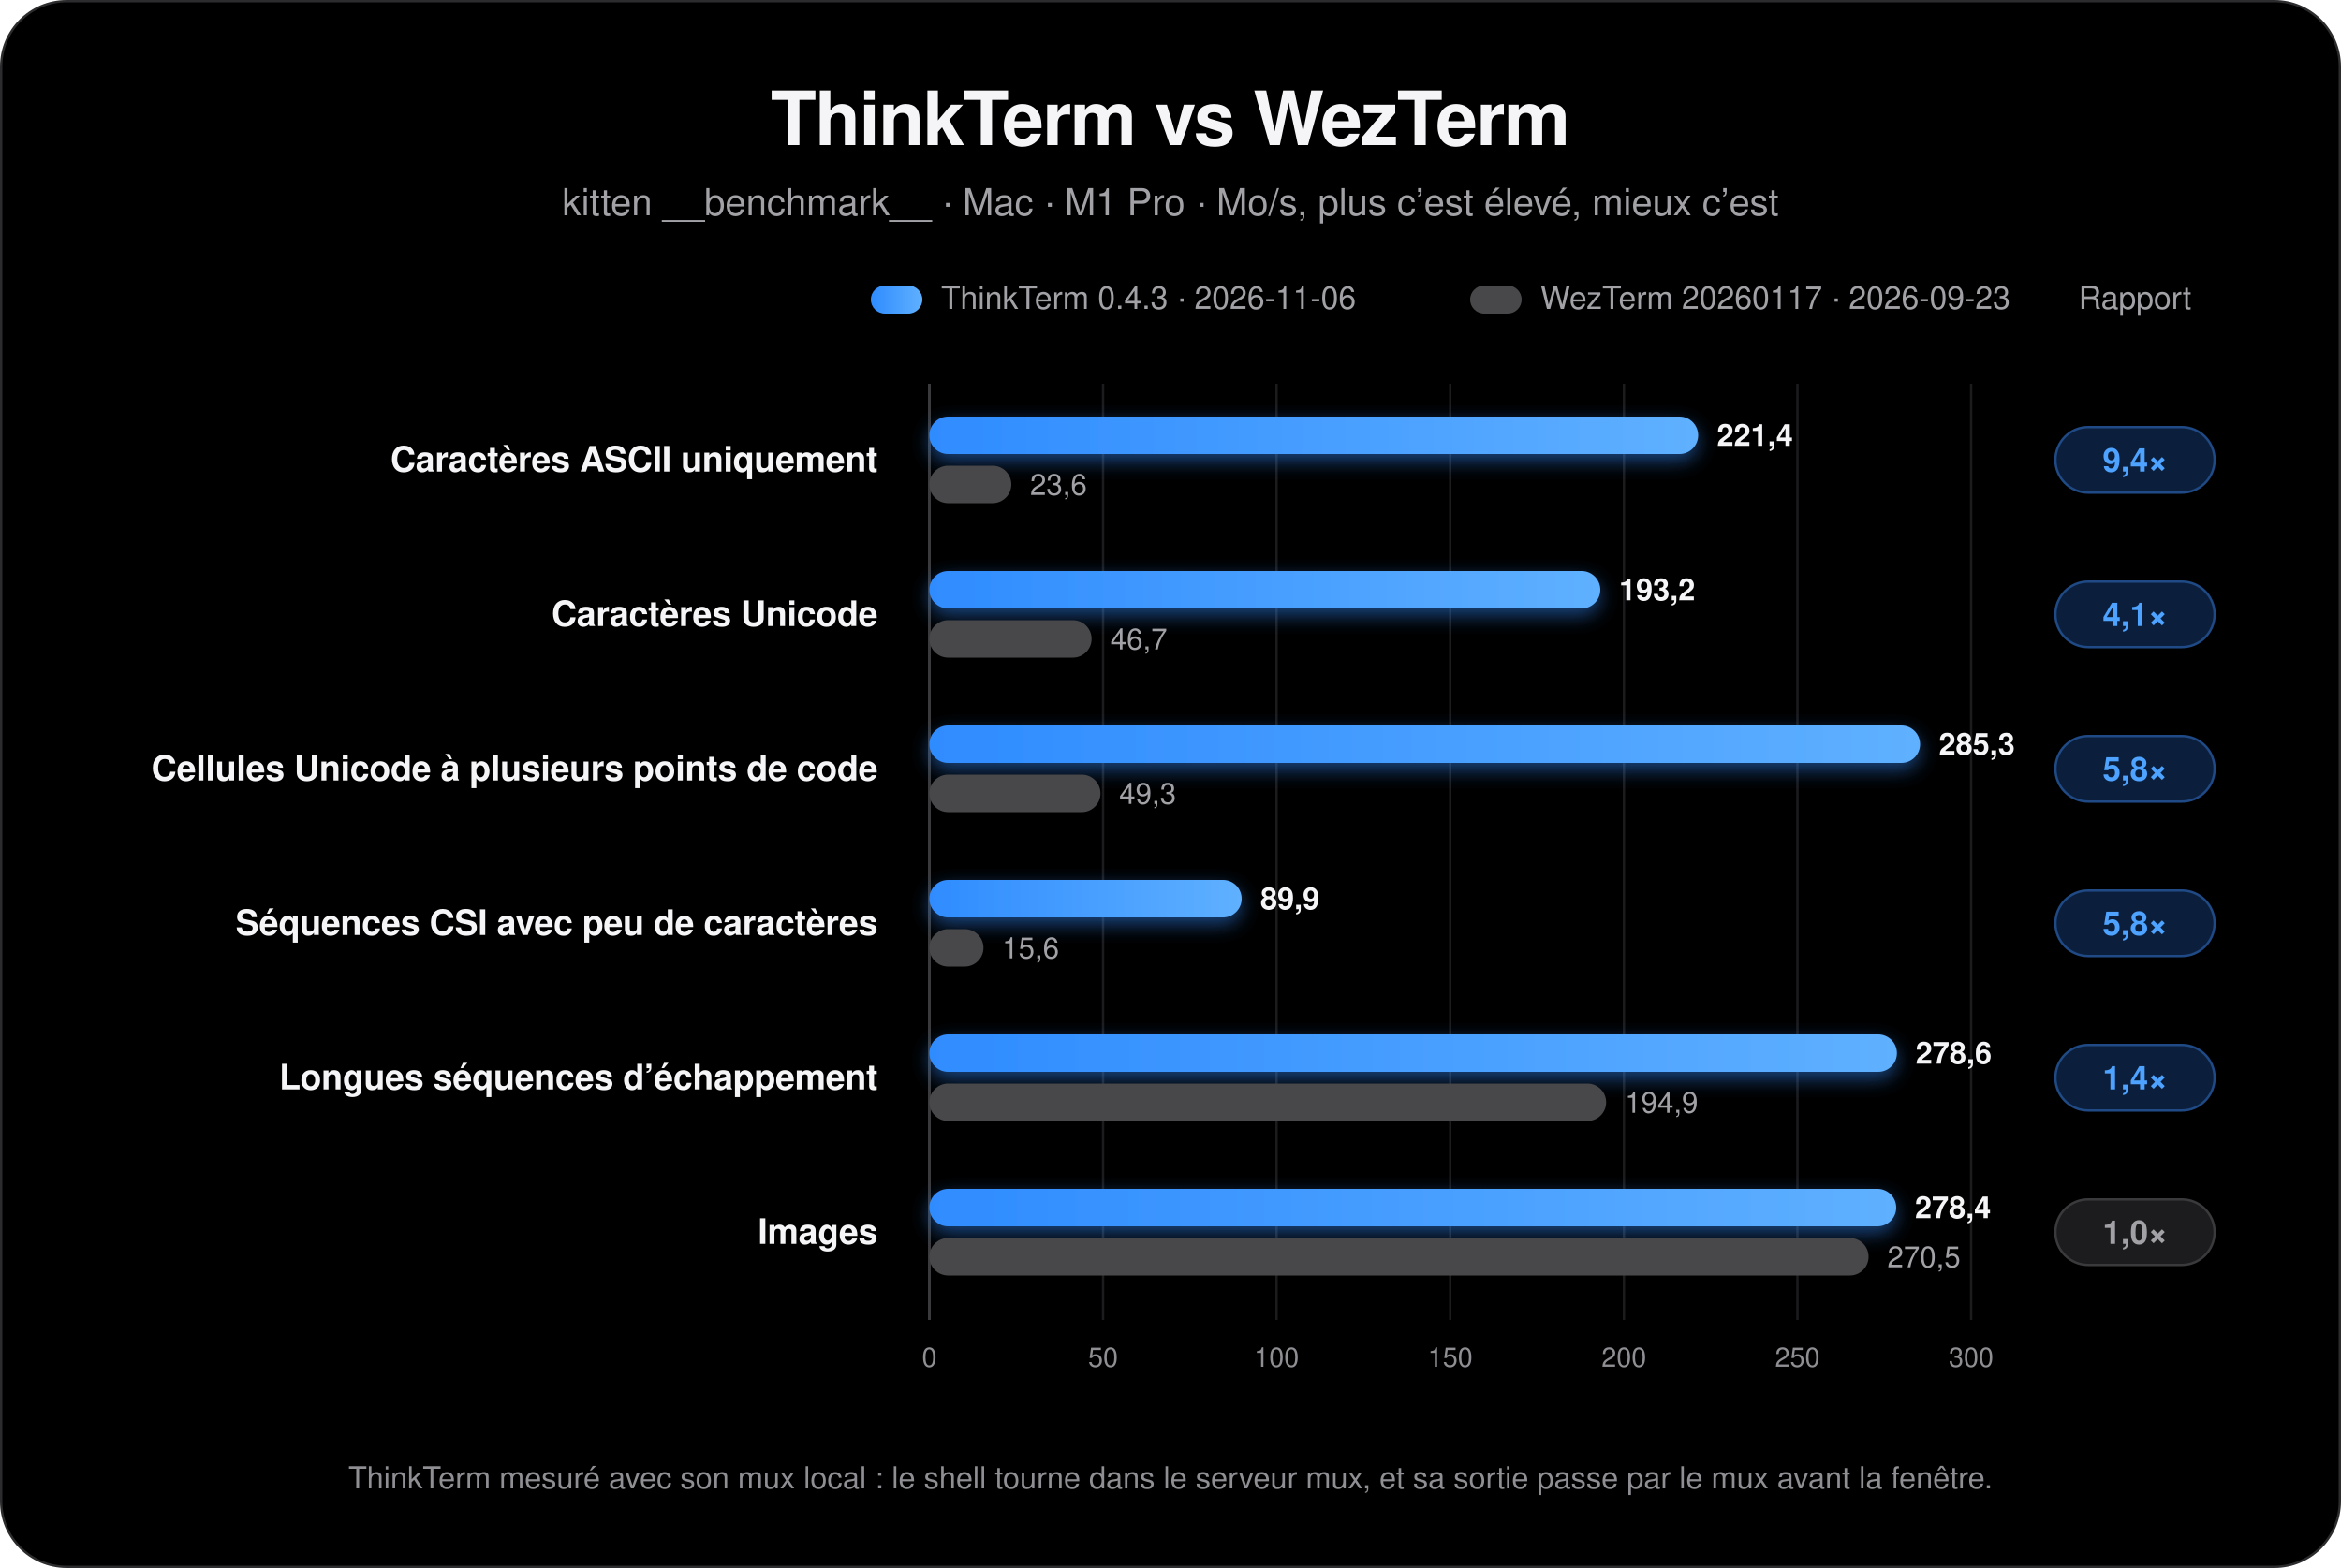
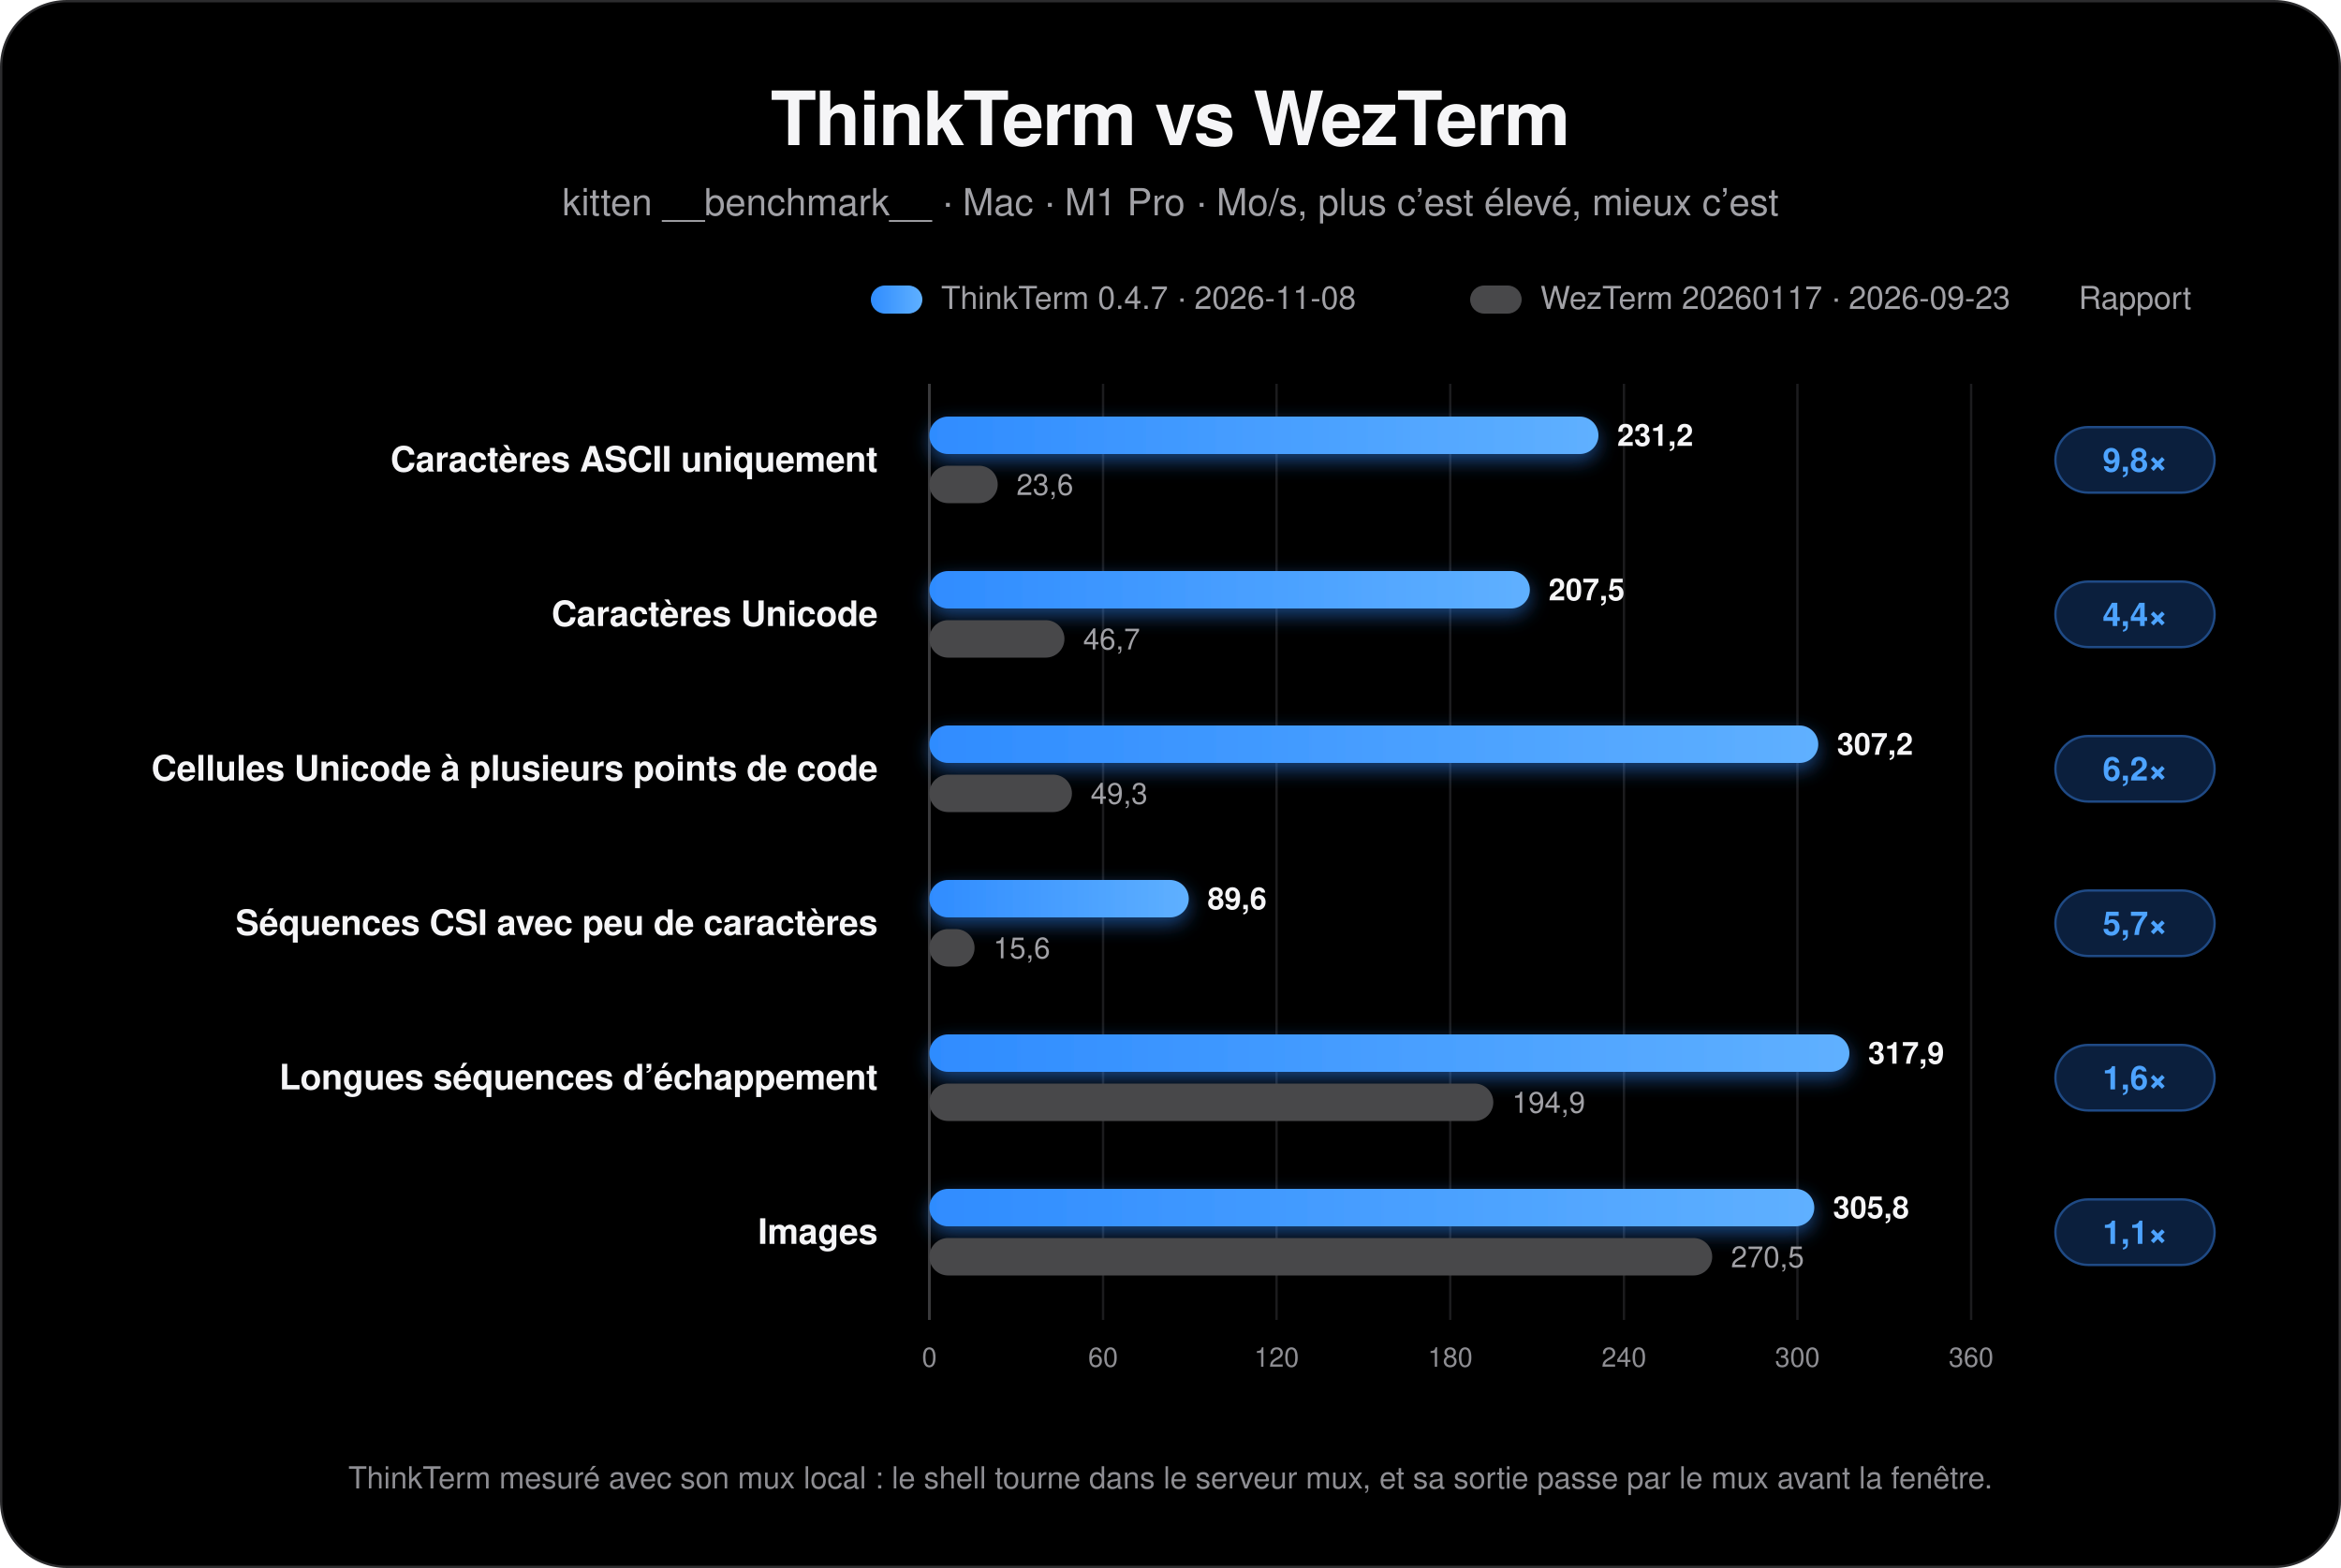
<svg xmlns="http://www.w3.org/2000/svg" viewBox="0 0 1000 670" width="1000" height="670" role="img" aria-labelledby="t d">
  <defs>
    <linearGradient id="ours" x1="0" y1="0" x2="1" y2="0">
      <stop offset="0" stop-color="#2f8cff" />
      <stop offset="1" stop-color="#5fb0ff" />
    </linearGradient>
    <filter id="glow" x="-10%" y="-80%" width="120%" height="300%">
      <feDropShadow dx="0" dy="3" stdDeviation="4" flood-color="#2f8cff" flood-opacity="0.5" />
    </filter>
  </defs>
  <style>
text { font-family: -apple-system, BlinkMacSystemFont, 'SF Pro Display', 'SF Pro Text', 'Segoe UI', 'Helvetica Neue', Helvetica, Arial, sans-serif; fill: #f5f5f7; }
.headline { font-size: 32px; font-weight: 700; letter-spacing: -0.6px; }
.subhead { font-size: 16px; fill: #a1a1a6; }
.label { font-size: 15px; font-weight: 600; letter-spacing: -0.1px; }
.legend { font-size: 13.5px; font-weight: 500; fill: #a1a1a6; }
.val-ours { font-size: 13px; font-weight: 700; }
.val-theirs { font-size: 12.5px; font-weight: 500; fill: #a1a1a6; }
.tick { font-size: 11.5px; fill: #8e8e93; }
.caption { font-size: 13px; font-weight: 500; fill: #8e8e93; }
.grid { stroke: #1c1c1e; stroke-width: 1; }
.axis { stroke: #3a3a3c; stroke-width: 1.2; }
.ours { fill: url(#ours); }
.ours-bar { fill: url(#ours); filter: url(#glow); }
.theirs { fill: #48484a; }
.win { fill: #0b1f3d; stroke: #1f4a85; }
.win-t { font-size: 14px; font-weight: 700; fill: #4da3ff; }
.even { fill: #1c1c1e; stroke: #3a3a3c; }
.even-t { font-size: 14px; font-weight: 700; fill: #a1a1a6; }
</style>
  <rect x="0.5" y="0.5" width="999" height="669" rx="28" fill="#000000" stroke="#2c2c2e" />
  <text x="500" y="62" class="headline" text-anchor="middle">ThinkTerm vs WezTerm</text>
  <text x="500" y="92" class="subhead" text-anchor="middle">kitten __benchmark__ · Mac · M1 Pro · Mo/s, plus c’est élevé, mieux c’est</text>
  <rect x="372" y="122" width="22" height="12" rx="6" class="ours" />
-   <text x="402" y="132" class="legend">ThinkTerm 0.4.3 · 2026-11-06</text>
+   <text x="402" y="132" class="legend">ThinkTerm 0.4.7 · 2026-11-08</text>
  <rect x="628" y="122" width="22" height="12" rx="6" class="theirs" />
  <text x="658" y="132" class="legend">WezTerm 20260117 · 2026-09-23</text>
  <text x="912" y="132" class="legend" text-anchor="middle">Rapport</text>
  <line x1="471.2" y1="164" x2="471.2" y2="564" class="grid" />
-   <text x="471.2" y="584" class="tick" text-anchor="middle">50</text>
+   <text x="471.2" y="584" class="tick" text-anchor="middle">60</text>
  <line x1="545.3" y1="164" x2="545.3" y2="564" class="grid" />
-   <text x="545.3" y="584" class="tick" text-anchor="middle">100</text>
+   <text x="545.3" y="584" class="tick" text-anchor="middle">120</text>
  <line x1="619.5" y1="164" x2="619.5" y2="564" class="grid" />
-   <text x="619.5" y="584" class="tick" text-anchor="middle">150</text>
+   <text x="619.5" y="584" class="tick" text-anchor="middle">180</text>
  <line x1="693.7" y1="164" x2="693.7" y2="564" class="grid" />
-   <text x="693.7" y="584" class="tick" text-anchor="middle">200</text>
+   <text x="693.7" y="584" class="tick" text-anchor="middle">240</text>
  <line x1="767.8" y1="164" x2="767.8" y2="564" class="grid" />
-   <text x="767.8" y="584" class="tick" text-anchor="middle">250</text>
+   <text x="767.8" y="584" class="tick" text-anchor="middle">300</text>
  <line x1="842.0" y1="164" x2="842.0" y2="564" class="grid" />
-   <text x="842.0" y="584" class="tick" text-anchor="middle">300</text>
+   <text x="842.0" y="584" class="tick" text-anchor="middle">360</text>
  <line x1="397" y1="164" x2="397" y2="564" class="axis" />
  <text x="397" y="584" class="tick" text-anchor="middle">0</text>
  <text x="375" y="201.5" class="label" text-anchor="end">Caractères ASCII uniquement</text>
-   <rect x="397" y="178" width="328.4" height="16" rx="8.0" class="ours-bar" />
-   <text x="733.4" y="190.5" class="val-ours">221,4</text>
-   <rect x="397" y="199" width="35.0" height="16" rx="8.0" class="theirs" />
-   <text x="440.0" y="211.5" class="val-theirs">23,6</text>
+   <rect x="397" y="178" width="285.8" height="16" rx="8.0" class="ours-bar" />
+   <text x="690.8" y="190.5" class="val-ours">231,2</text>
+   <rect x="397" y="199" width="29.2" height="16" rx="8.0" class="theirs" />
+   <text x="434.2" y="211.5" class="val-theirs">23,6</text>
  <rect x="878" y="182.5" width="68" height="28" rx="14" class="win" />
-   <text x="912" y="201.5" class="win-t" text-anchor="middle">9,4×</text>
+   <text x="912" y="201.5" class="win-t" text-anchor="middle">9,8×</text>
  <text x="375" y="267.5" class="label" text-anchor="end">Caractères Unicode</text>
-   <rect x="397" y="244" width="286.6" height="16" rx="8.0" class="ours-bar" />
-   <text x="691.6" y="256.5" class="val-ours">193,2</text>
-   <rect x="397" y="265" width="69.3" height="16" rx="8.0" class="theirs" />
-   <text x="474.3" y="277.5" class="val-theirs">46,7</text>
+   <rect x="397" y="244" width="256.5" height="16" rx="8.0" class="ours-bar" />
+   <text x="661.5" y="256.5" class="val-ours">207,5</text>
+   <rect x="397" y="265" width="57.7" height="16" rx="8.0" class="theirs" />
+   <text x="462.7" y="277.5" class="val-theirs">46,7</text>
  <rect x="878" y="248.5" width="68" height="28" rx="14" class="win" />
-   <text x="912" y="267.5" class="win-t" text-anchor="middle">4,1×</text>
+   <text x="912" y="267.5" class="win-t" text-anchor="middle">4,4×</text>
  <text x="375" y="333.5" class="label" text-anchor="end">Cellules Unicode à plusieurs points de code</text>
-   <rect x="397" y="310" width="423.2" height="16" rx="8.0" class="ours-bar" />
-   <text x="828.2" y="322.5" class="val-ours">285,3</text>
-   <rect x="397" y="331" width="73.1" height="16" rx="8.0" class="theirs" />
-   <text x="478.1" y="343.5" class="val-theirs">49,3</text>
+   <rect x="397" y="310" width="379.7" height="16" rx="8.0" class="ours-bar" />
+   <text x="784.7" y="322.5" class="val-ours">307,2</text>
+   <rect x="397" y="331" width="60.9" height="16" rx="8.0" class="theirs" />
+   <text x="465.9" y="343.5" class="val-theirs">49,3</text>
  <rect x="878" y="314.5" width="68" height="28" rx="14" class="win" />
-   <text x="912" y="333.5" class="win-t" text-anchor="middle">5,8×</text>
+   <text x="912" y="333.5" class="win-t" text-anchor="middle">6,2×</text>
  <text x="375" y="399.5" class="label" text-anchor="end">Séquences CSI avec peu de caractères</text>
-   <rect x="397" y="376" width="133.4" height="16" rx="8.0" class="ours-bar" />
-   <text x="538.4" y="388.5" class="val-ours">89,9</text>
-   <rect x="397" y="397" width="23.1" height="16" rx="8.0" class="theirs" />
-   <text x="428.1" y="409.5" class="val-theirs">15,6</text>
+   <rect x="397" y="376" width="110.8" height="16" rx="8.0" class="ours-bar" />
+   <text x="515.8" y="388.5" class="val-ours">89,6</text>
+   <rect x="397" y="397" width="19.3" height="16" rx="8.0" class="theirs" />
+   <text x="424.3" y="409.5" class="val-theirs">15,6</text>
  <rect x="878" y="380.5" width="68" height="28" rx="14" class="win" />
-   <text x="912" y="399.5" class="win-t" text-anchor="middle">5,8×</text>
+   <text x="912" y="399.5" class="win-t" text-anchor="middle">5,7×</text>
  <text x="375" y="465.5" class="label" text-anchor="end">Longues séquences d’échappement</text>
-   <rect x="397" y="442" width="413.3" height="16" rx="8.0" class="ours-bar" />
-   <text x="818.3" y="454.5" class="val-ours">278,6</text>
-   <rect x="397" y="463" width="289.1" height="16" rx="8.0" class="theirs" />
-   <text x="694.1" y="475.5" class="val-theirs">194,9</text>
+   <rect x="397" y="442" width="393.0" height="16" rx="8.0" class="ours-bar" />
+   <text x="798.0" y="454.5" class="val-ours">317,9</text>
+   <rect x="397" y="463" width="240.9" height="16" rx="8.0" class="theirs" />
+   <text x="645.9" y="475.5" class="val-theirs">194,9</text>
  <rect x="878" y="446.5" width="68" height="28" rx="14" class="win" />
-   <text x="912" y="465.5" class="win-t" text-anchor="middle">1,4×</text>
+   <text x="912" y="465.5" class="win-t" text-anchor="middle">1,6×</text>
  <text x="375" y="531.5" class="label" text-anchor="end">Images</text>
-   <rect x="397" y="508" width="413.0" height="16" rx="8.0" class="ours-bar" />
-   <text x="818.0" y="520.5" class="val-ours">278,4</text>
-   <rect x="397" y="529" width="401.2" height="16" rx="8.0" class="theirs" />
-   <text x="806.2" y="541.5" class="val-theirs">270,5</text>
-   <rect x="878" y="512.5" width="68" height="28" rx="14" class="even" />
-   <text x="912" y="531.5" class="even-t" text-anchor="middle">1,0×</text>
+   <rect x="397" y="508" width="378.0" height="16" rx="8.0" class="ours-bar" />
+   <text x="783.0" y="520.5" class="val-ours">305,8</text>
+   <rect x="397" y="529" width="334.4" height="16" rx="8.0" class="theirs" />
+   <text x="739.4" y="541.5" class="val-theirs">270,5</text>
+   <rect x="878" y="512.5" width="68" height="28" rx="14" class="win" />
+   <text x="912" y="531.5" class="win-t" text-anchor="middle">1,1×</text>
  <text x="500" y="636" class="caption" text-anchor="middle">ThinkTerm mesuré avec son mux local : le shell tourne dans le serveur mux, et sa sortie passe par le mux avant la fenêtre.</text>
</svg>
